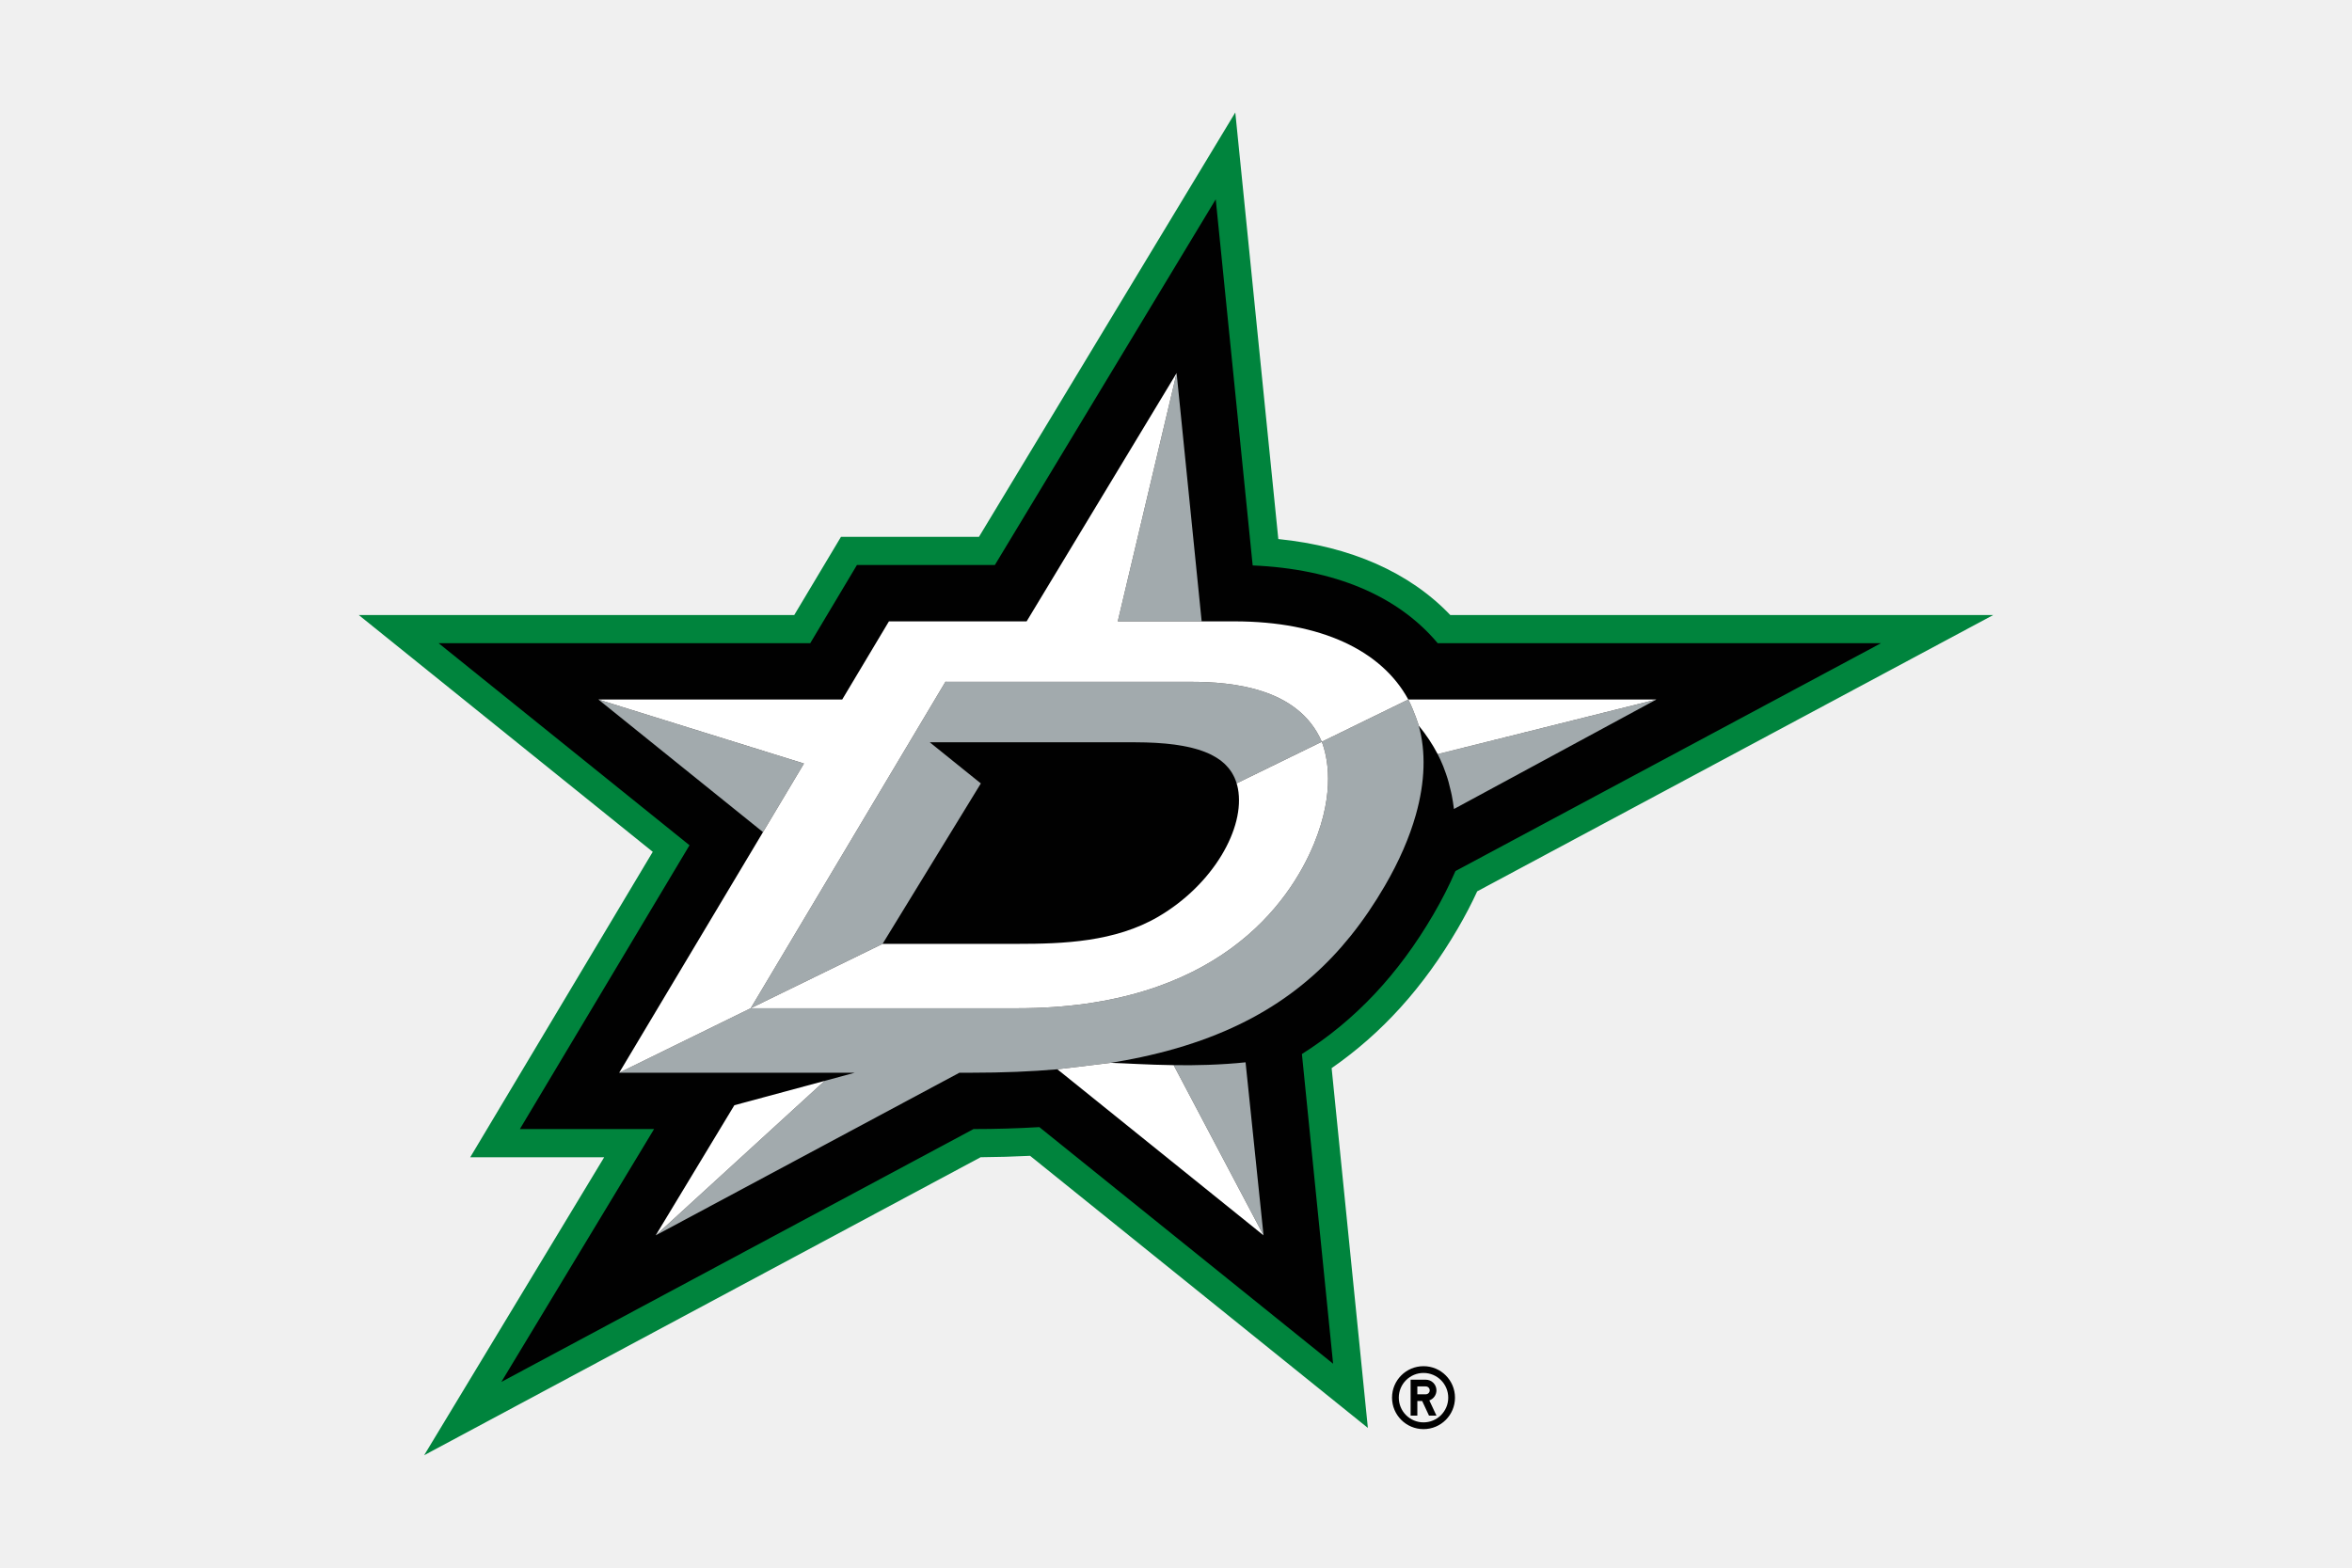
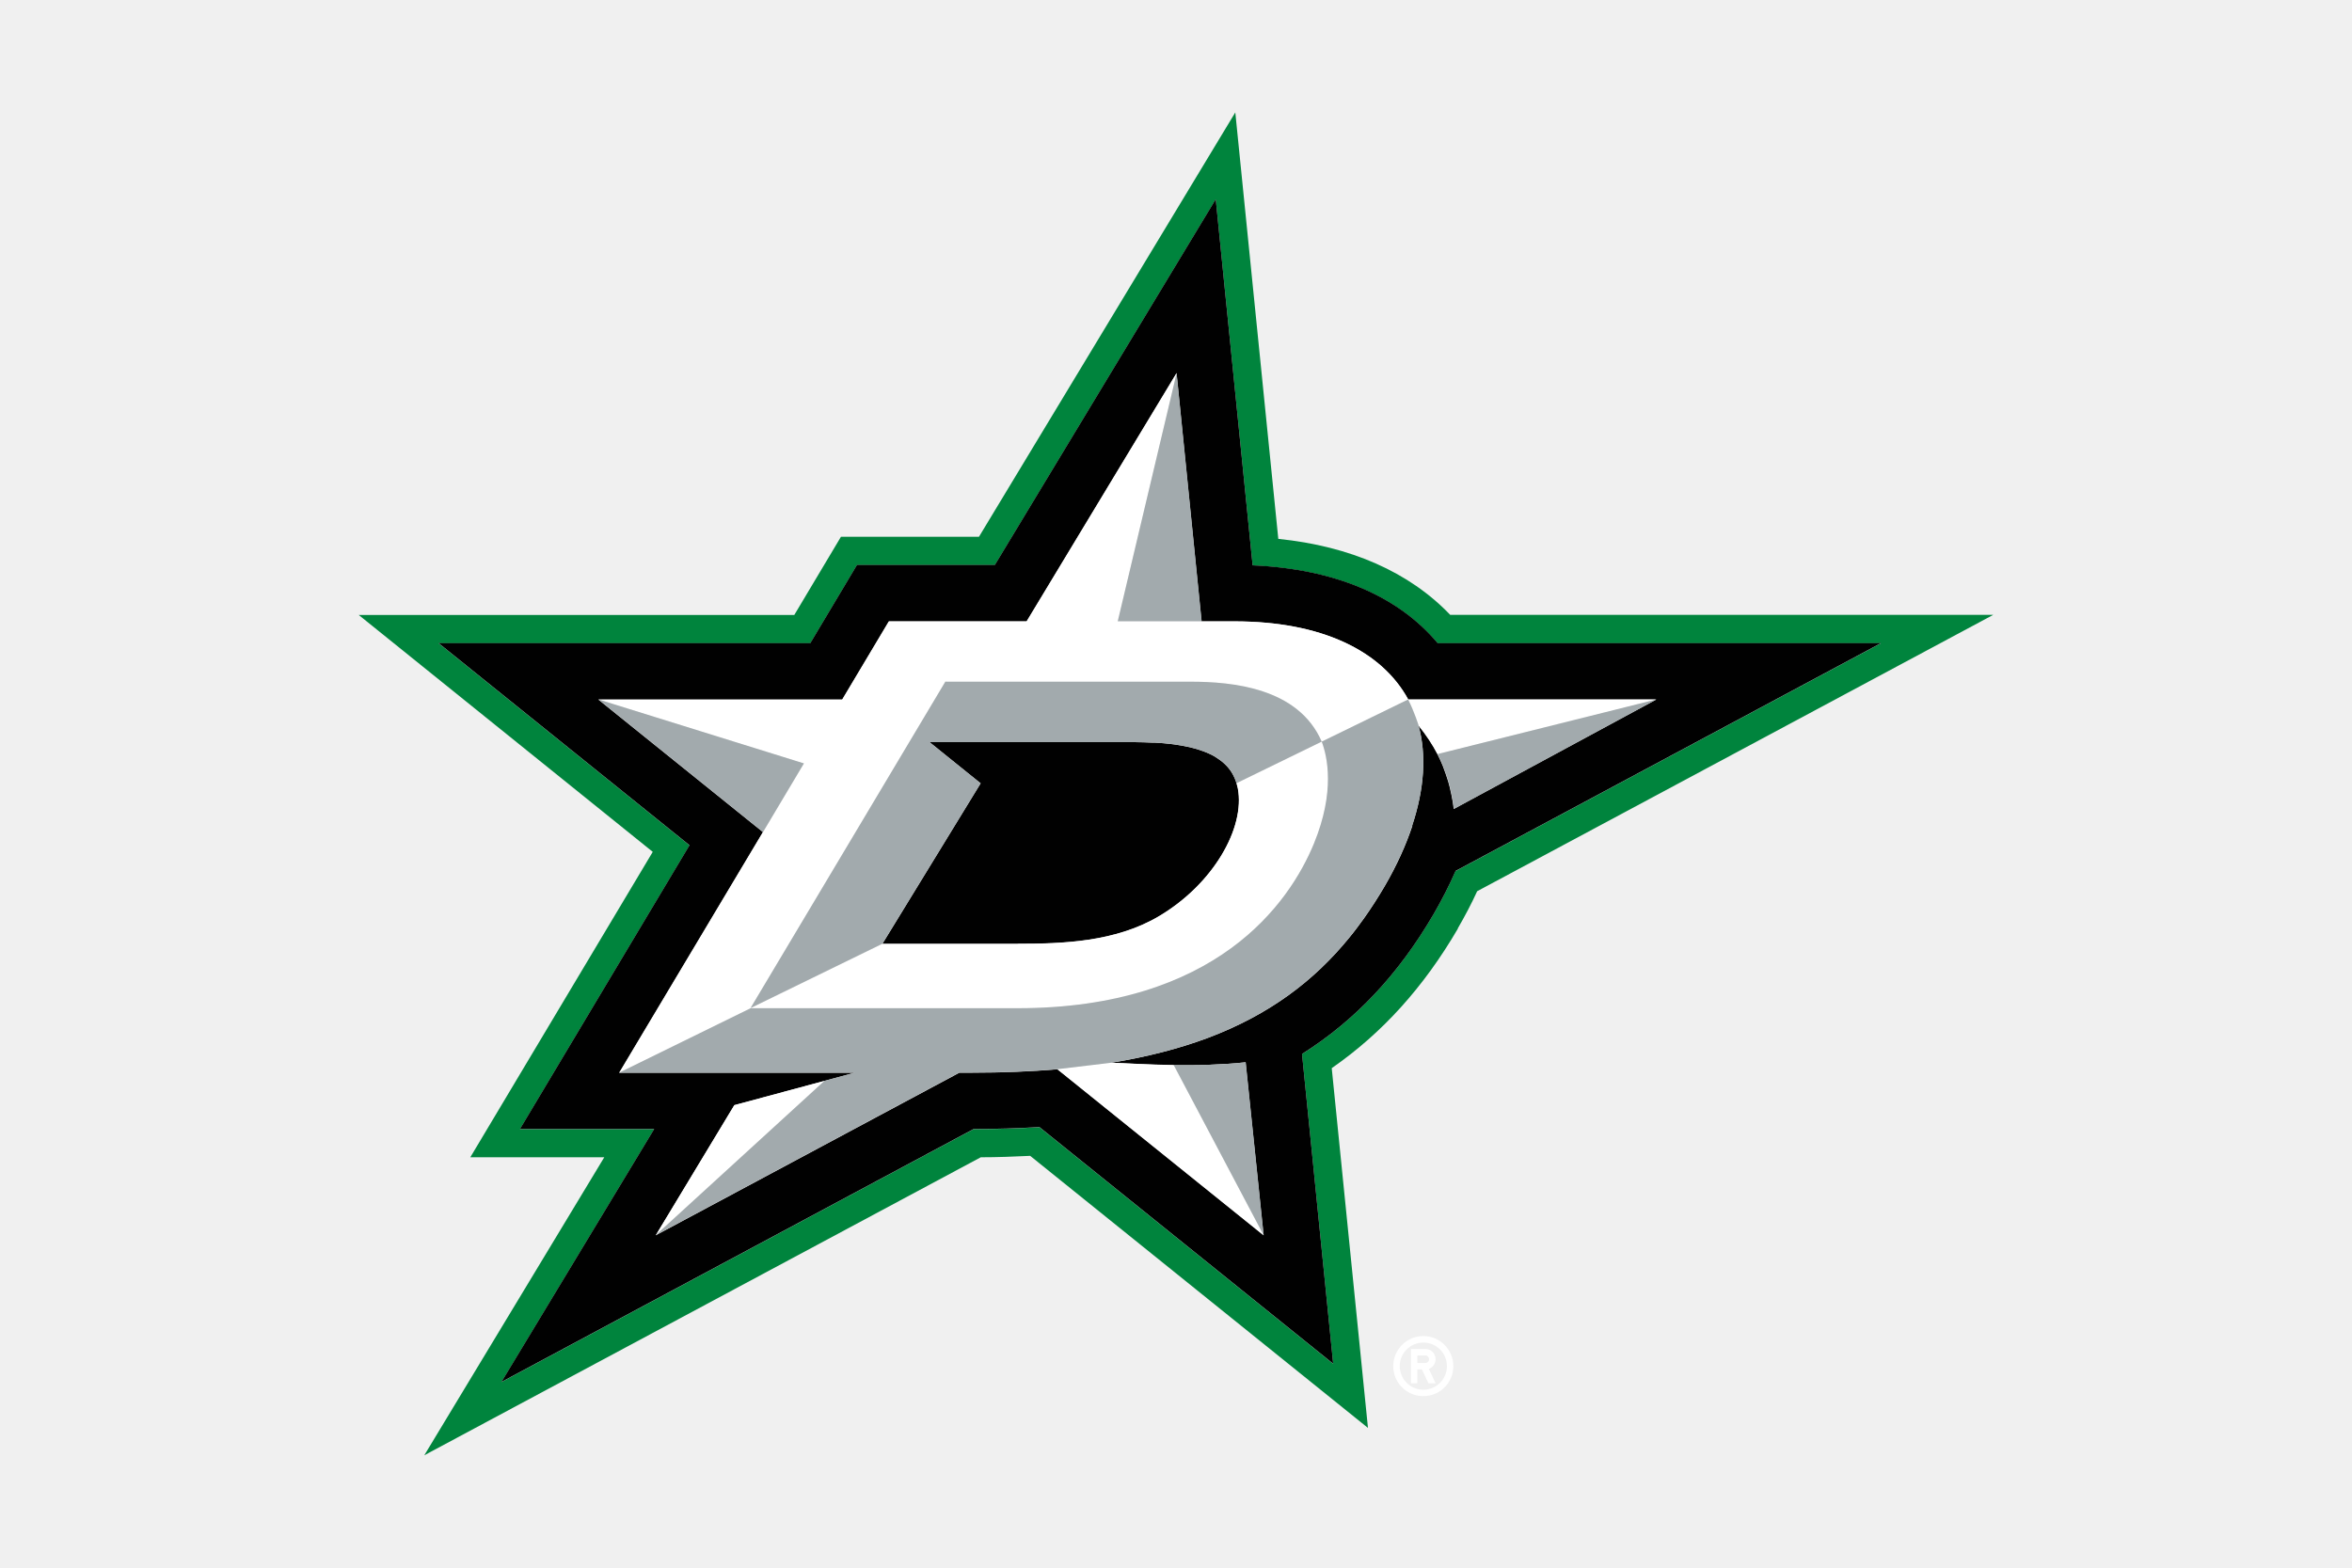
<svg xmlns="http://www.w3.org/2000/svg" viewBox="0 0 960 640">
-   <path fill="#010101" d="M581.029 557.736c-7.093 0-12.852 5.75-12.852 12.848 0 7.09 5.759 12.849 12.852 12.849s12.843-5.759 12.843-12.848c0-7.099-5.749-12.849-12.843-12.849m0 22.94a10.085 10.085 0 0 1-10.092-10.092 10.08 10.08 0 0 1 10.092-10.085c5.576 0 10.09 4.509 10.09 10.085a10.085 10.085 0 0 1-10.09 10.092m5.279-13.07a4.353 4.353 0 0 0-4.359-4.353h-6.191v14.666h2.752v-5.956h1.975l2.78 5.956h3.043l-2.902-6.21a4.359 4.359 0 0 0 2.902-4.103m-4.359 1.603h-3.439V566h3.439c.884 0 1.607.719 1.607 1.607a1.607 1.607 0 0 1-1.607 1.602Z" />
-   <path fill="#00843d" d="M595.015 379.07c2.926-5.027 5.592-10.116 7.93-15.192l210.63-112.803h-221.63c-16.616-17.413-40.644-28.02-70.184-31.012l-17.56-174.148-104.63 173.258h-56.319l-19.069 31.903H146.425l120.004 96.678-74.503 124.693h54.672l-73.474 121.638L400.26 472.434a470 470 0 0 0 20.181-.581l137.874 111.094-14.792-146.891c20.607-14.298 37.493-33.005 51.491-56.986z" />
-   <path fill="#010101" d="m594.059 355.604 173.693-93.026H586.814c-16.281-19.418-42.261-30.321-75.52-31.744L496.218 81.375l-90.154 149.289H349.77l-19.056 31.914H179.025l102.408 82.492-69.239 115.861h54.78l-62.339 103.231 192.731-103.231a456 456 0 0 0 26.852-.794l119.906 96.594-12.732-126.43c21.738-13.739 39.329-32.425 53.685-57.023 3.427-5.874 6.45-11.804 8.982-17.674" />
-   <path fill="#a2aaad" d="M579.099 296.255s-1.745-5.693-4.284-10.684l-35.301 17.244c2.296 5.997 5.585 20.329-3.18 41.63-10 24.26-39.771 67.168-120.972 67.168h-108.95l-53.673 26.317h96.17l-12.32 3.332-68.948 63.061L391.6 437.93h5.172c12.478 0 24.053-.476 34.823-1.399l21.811-2.632a254 254 0 0 0 12.242-2.297c40.522-8.654 66.654-25.87 85.703-49.602 5.068-6.323 9.654-13.1 13.858-20.315 5.918-10.158 10.092-19.868 12.684-29.038 3.798-13.477 4.124-25.767 1.205-36.392zm-250.955 15.454-83.902-26.132-.006-.006 67.191 54.132zm128.091-58.041h34.241l-10.225-101.36zm130.573 54.205a61 61 0 0 1 2.253 4.93c.141.346.256.703.388 1.049a63 63 0 0 1 1.388 3.966c.145.497.278.989.43 1.485a80 80 0 0 1 .993 4.016c.091.448.2.884.292 1.338.362 1.823.653 3.683.896 5.615l.005-.005 53.696-29.04 28.936-15.656zm-78.414 125.812c-2.454.263-4.894.462-7.318.625-.176.011-.357.024-.533.031-2.35.163-4.694.272-6.996.355-.2.014-.394.019-.594.024q-3.5.12-6.862.145h-.297c-2.303.015-4.56.008-6.741-.024v.007l36.675 69.475z" />
-   <path fill="#a2aaad" d="M485.987 278.351h-99.844l-.194-.098-79.536 133.359 53.823-26.288 30.71-50.146 9.402-15.348-6.955-5.597-13.895-11.199-.006-.006h83.304a163 163 0 0 1 4.941.072c1.328.036 2.63.09 3.896.163.406.025.788.055 1.205.086.939.06 1.866.121 2.775.205.52.049 1.023.115 1.537.163l2.199.255c.57.079 1.121.17 1.679.254.617.092 1.223.188 1.805.297a43 43 0 0 1 1.714.339q.789.163 1.533.334c.587.138 1.151.297 1.696.448.435.121.883.242 1.295.369.576.182 1.121.363 1.653.558.37.133.74.266 1.091.405.545.219 1.072.431 1.587.667l.916.43q1.146.587 2.245 1.259c.474.303.934.607 1.382.933.212.152.411.31.612.466.448.352.865.709 1.271 1.09.164.152.31.311.468.468.405.411.799.823 1.15 1.265.121.14.224.285.334.43.368.474.719.958 1.036 1.479.06.102.127.223.188.333.332.569.646 1.145.913 1.75.025.049.03.103.061.152.291.672.546 1.369.763 2.102l.006-.006 34.768-16.979c-9.528-22.022-36.596-24.464-53.526-24.464z" />
-   <path fill="#fff" d="m431.595 436.539 84.133 67.785-36.676-69.475c-10.866-.153-20.032-.79-25.646-.95l-21.812 2.632m-131.856 14.672-32.097 53.121 68.947-63.062m23.647-55.938-53.823 26.289h108.949c81.201 0 110.974-42.908 120.973-67.167 8.765-21.302 5.476-35.634 3.18-41.631l-34.769 16.979c.2.679.383 1.356.527 2.09 3.078 16.166-10.139 39.275-32.515 52.362-17.68 10.34-38.952 11.078-57.33 11.078h-55.194" />
-   <path fill="#fff" d="m385.948 278.253.195.098h99.845c16.93 0 43.999 2.44 53.526 24.465l35.301-17.245c2.539 4.992 4.283 10.684 4.283 10.684 3.101 3.792 5.633 7.639 7.711 11.618l89.276-22.302h-101.27c-10.855-19.934-35.5-31.903-70.989-31.903h-47.591l24.016-101.36v-.006l-61.219 101.366h-56.203l-19.068 31.903h-99.518v.006l83.902 26.13-16.717 27.996-58.688 98.227 53.673-26.317 79.536-133.36z" />
+   <path fill="#00843d" d="M595.004 379.045c2.925-5.054 5.585-10.107 7.926-15.214l210.645-112.823H591.919c-16.597-17.394-40.64-28.033-70.162-31.011L504.203 45.895 399.572 219.146H343.24l-19.043 31.916H146.425l120.004 96.705-74.471 124.685h54.683l-73.46 121.653 227.135-121.653c6.809 0 13.565-.266 20.161-.585l137.877 111.067-14.788-146.866c20.586-14.309 37.501-32.98 51.491-56.97m-63.619 51.225 12.713 126.44-119.898-96.599c-8.67.532-17.713.798-26.862.798L204.672 564.21l62.342-103.248h-54.789l69.204-115.855-102.397-82.503H330.74l19.043-31.915h56.278l90.163-149.314 15.054 149.473c33.245 1.436 59.257 12.341 75.534 31.756h180.91l-173.676 93.035c-2.553 5.852-5.532 11.809-8.989 17.661-14.363 24.575-31.916 43.299-53.672 57.023" />
+   <path fill="#010101" d="M415.424 385.268c18.351 0 39.629-.745 57.289-11.064 22.394-13.086 35.586-36.172 32.501-52.396a24 24 0 0 0-.532-2.074c-.426-1.489-1.064-2.872-1.809-4.149 0 0-.053-.107-.106-.16a16.3 16.3 0 0 0-2.713-3.351l-.213-.213c-1.01-.957-2.234-1.861-3.51-2.659a1.7 1.7 0 0 1-.373-.266c-1.33-.798-2.766-1.436-4.362-2.075-.212-.053-.372-.159-.585-.213a42 42 0 0 0-5.159-1.542 17 17 0 0 0-.745-.16c-1.862-.425-3.83-.744-5.958-1.064a4.7 4.7 0 0 1-.85-.106 88 88 0 0 0-6.81-.585h-.85c-2.394-.107-4.895-.16-7.554-.213h-83.673l10.426 8.405 10.426 8.404-22.076 36.065-18.032 29.469h55.214z" />
+   <path fill="#010101" d="m594.046 355.586 173.676-93.035h-180.91c-16.277-19.415-42.289-30.32-75.535-31.756L496.224 81.322l-90.163 149.313h-56.278l-19.043 31.916H179.032l102.397 82.503-69.204 115.855h54.789l-62.343 103.248 192.72-103.248c9.149 0 18.192-.266 26.862-.798l119.898 96.599-12.713-126.44c21.756-13.724 39.31-32.448 53.672-57.023 3.404-5.852 6.436-11.809 8.989-17.661m-17.607-18.458c-2.606 7.82-6.276 16.01-11.223 24.522-2.713 4.628-5.532 9.043-8.564 13.299-1.915 2.659-3.83 5.266-5.905 7.766-14.309 17.607-32.607 31.544-57.927 41.065-11.597 4.309-24.629 7.713-39.417 10.107 5.586.159 14.788.798 25.64.957h7.074c2.234 0 4.522-.053 6.809-.16h.585c2.341-.106 4.681-.212 7.022-.372h.425c2.447-.16 4.894-.372 7.394-.638l7.341 70.64-84.152-67.767c-10.798.904-22.341 1.383-34.842 1.383h-5.159l-123.941 66.385 32.076-53.14 49.15-13.245h-96.173l58.672-98.248-67.183-54.098h99.525l19.043-31.916h56.225l61.226-101.386 10.213 101.386h13.351c35.48 0 60.109 11.969 70.96 31.916h101.28l-82.662 44.682a61 61 0 0 0-.905-5.585l-.319-1.436a46 46 0 0 0-.957-3.883c-.16-.532-.319-1.064-.479-1.543-.425-1.277-.851-2.606-1.33-3.83-.159-.372-.266-.744-.425-1.17-.692-1.65-1.383-3.298-2.234-4.894-2.075-3.99-4.628-7.82-7.713-11.65 3.244 11.81 2.446 25.64-2.66 40.906" />
+   <path fill="#fff" d="m385.954 278.243.213.107h99.844c16.915 0 43.99 2.447 53.512 24.469l35.32-17.235c-10.851-19.947-35.48-31.916-70.959-31.916h-47.608l24.043-101.386-61.226 101.386h-56.225l-19.043 31.916H244.3l83.886 26.118-16.703 27.98-58.672 98.248 53.672-26.331 79.577-133.356zM348.879 437.93l-49.151 13.245-32.076 53.14 68.939-63.087z" />
+   <path fill="#fff" d="m586.812 307.872 89.259-22.341h-101.28c2.553 5 4.308 10.692 4.308 10.692 3.085 3.776 5.639 7.66 7.713 11.649M505.267 321.863c3.085 16.17-10.16 39.256-32.501 52.395-17.661 10.319-38.938 11.064-57.29 11.064h-55.214L306.43 411.6h108.94c81.226 0 110.961-42.927 120.962-67.184 8.776-21.33 5.479-35.639 3.191-41.65l-34.788 16.969c.213.691.372 1.383.532 2.074M431.594 436.493l84.152 67.768-36.703-69.47c-10.852-.16-20.054-.798-25.639-.957l-21.81 2.606" />
+   <path fill="#a2aaad" d="m574.79 285.531-35.32 17.234c2.287 6.011 5.585 20.32-3.191 41.651-10.001 24.256-39.789 67.183-120.962 67.183h-108.94l-53.672 26.331h96.174l-12.341 3.298-68.939 63.034 123.941-66.386h5.159c12.501 0 24.044-.478 34.842-1.383l21.809-2.606c14.788-2.394 27.82-5.798 39.416-10.107 25.32-9.468 43.619-23.458 57.928-41.012 2.021-2.5 3.989-5.106 5.904-7.766 3.032-4.256 5.852-8.671 8.564-13.298 4.947-8.511 8.618-16.703 11.224-24.523 5.054-15.266 5.852-29.096 2.66-40.905 0 0-1.755-5.692-4.309-10.692M508.405 433.674c-2.447.266-4.947.479-7.394.639h-.425c-2.394.159-4.734.266-7.022.372h-.585c-2.34.053-4.574.106-6.809.16h-7.074l36.703 69.47-7.341-70.641zM456.223 253.615h34.256l-10.213-101.333zM244.247 285.531l67.183 54.151 16.703-28.033z" />
+   <path fill="#a2aaad" d="M485.958 278.296h-99.844l-.213-.106-79.577 133.356 53.831-26.278 18.033-29.416 22.075-36.065-10.426-8.404-10.426-8.405h83.673c2.66 0 5.16.053 7.554.213h.851c2.394.106 4.681.319 6.809.585.266 0 .585.053.851.106 2.127.266 4.096.639 5.957 1.064.266 0 .479.107.745.16a42 42 0 0 1 5.16 1.542c.213.054.372.107.585.213a25.4 25.4 0 0 1 4.362 2.075c.159.053.266.159.425.266 1.33.798 2.5 1.702 3.511 2.659.107.054.16.16.213.213a16.3 16.3 0 0 1 2.713 3.351c0 .053 0 .107.053.16.745 1.277 1.383 2.66 1.809 4.149l34.788-16.969c-9.522-22.022-36.597-24.469-53.512-24.469M586.812 307.872a81 81 0 0 1 2.234 4.894c.16.372.266.744.426 1.17.479 1.277.957 2.553 1.33 3.83.159.532.319 1.064.478 1.543.373 1.276.692 2.606.958 3.883l.319 1.436c.372 1.808.638 3.67.904 5.585l82.663-44.682-89.259 22.288z" />
+   <path fill="#fff" d="M593.196 557.721c0-6.756-5.479-12.288-12.235-12.288s-12.288 5.479-12.288 12.288 5.479 12.234 12.288 12.234 12.235-5.479 12.235-12.234m-21.863 0c0-5.32 4.309-9.628 9.628-9.628s9.628 4.308 9.628 9.628-4.309 9.628-9.628 9.628-9.628-4.309-9.628-9.628" />
+   <path fill="#fff" d="m585.961 564.743-2.766-5.905c1.596-.585 2.766-2.127 2.766-3.936 0-2.287-1.862-4.202-4.149-4.202h-5.905v14.043h2.607v-5.692h1.862l2.659 5.692zm-4.149-8.298h-3.298v-3.086h3.298a1.544 1.544 0 0 1 0 3.086" />
</svg>
